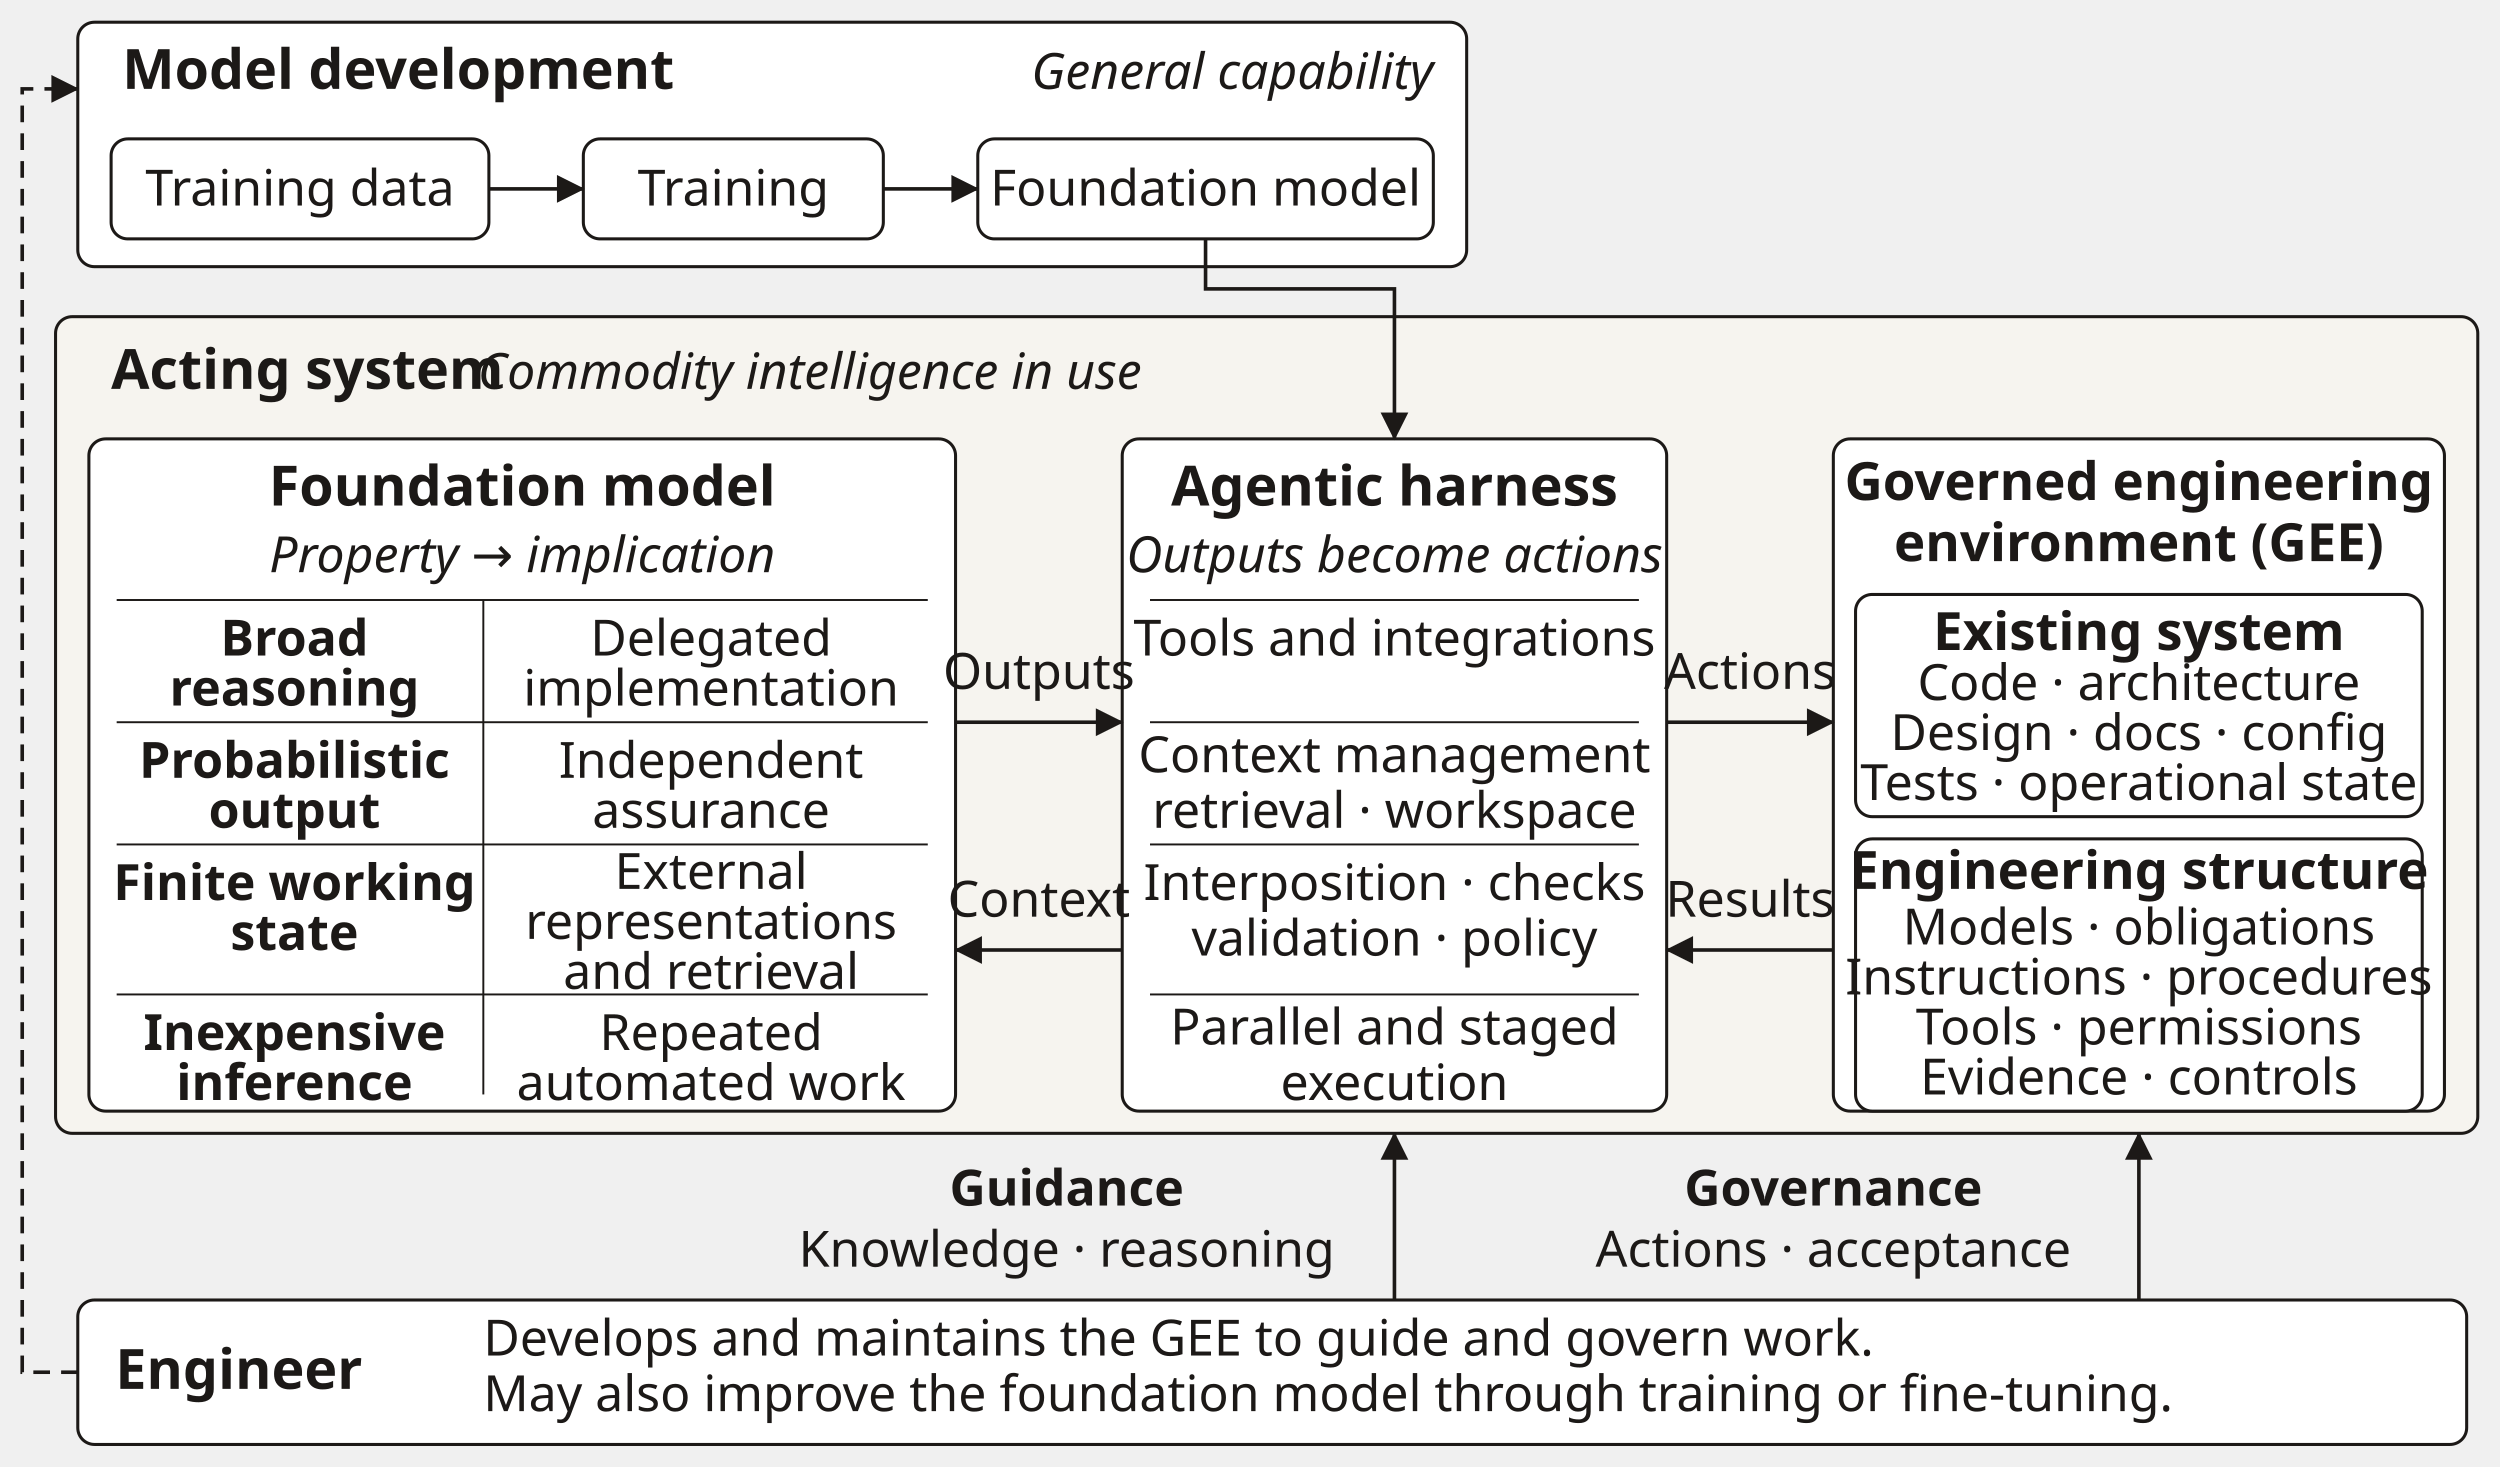
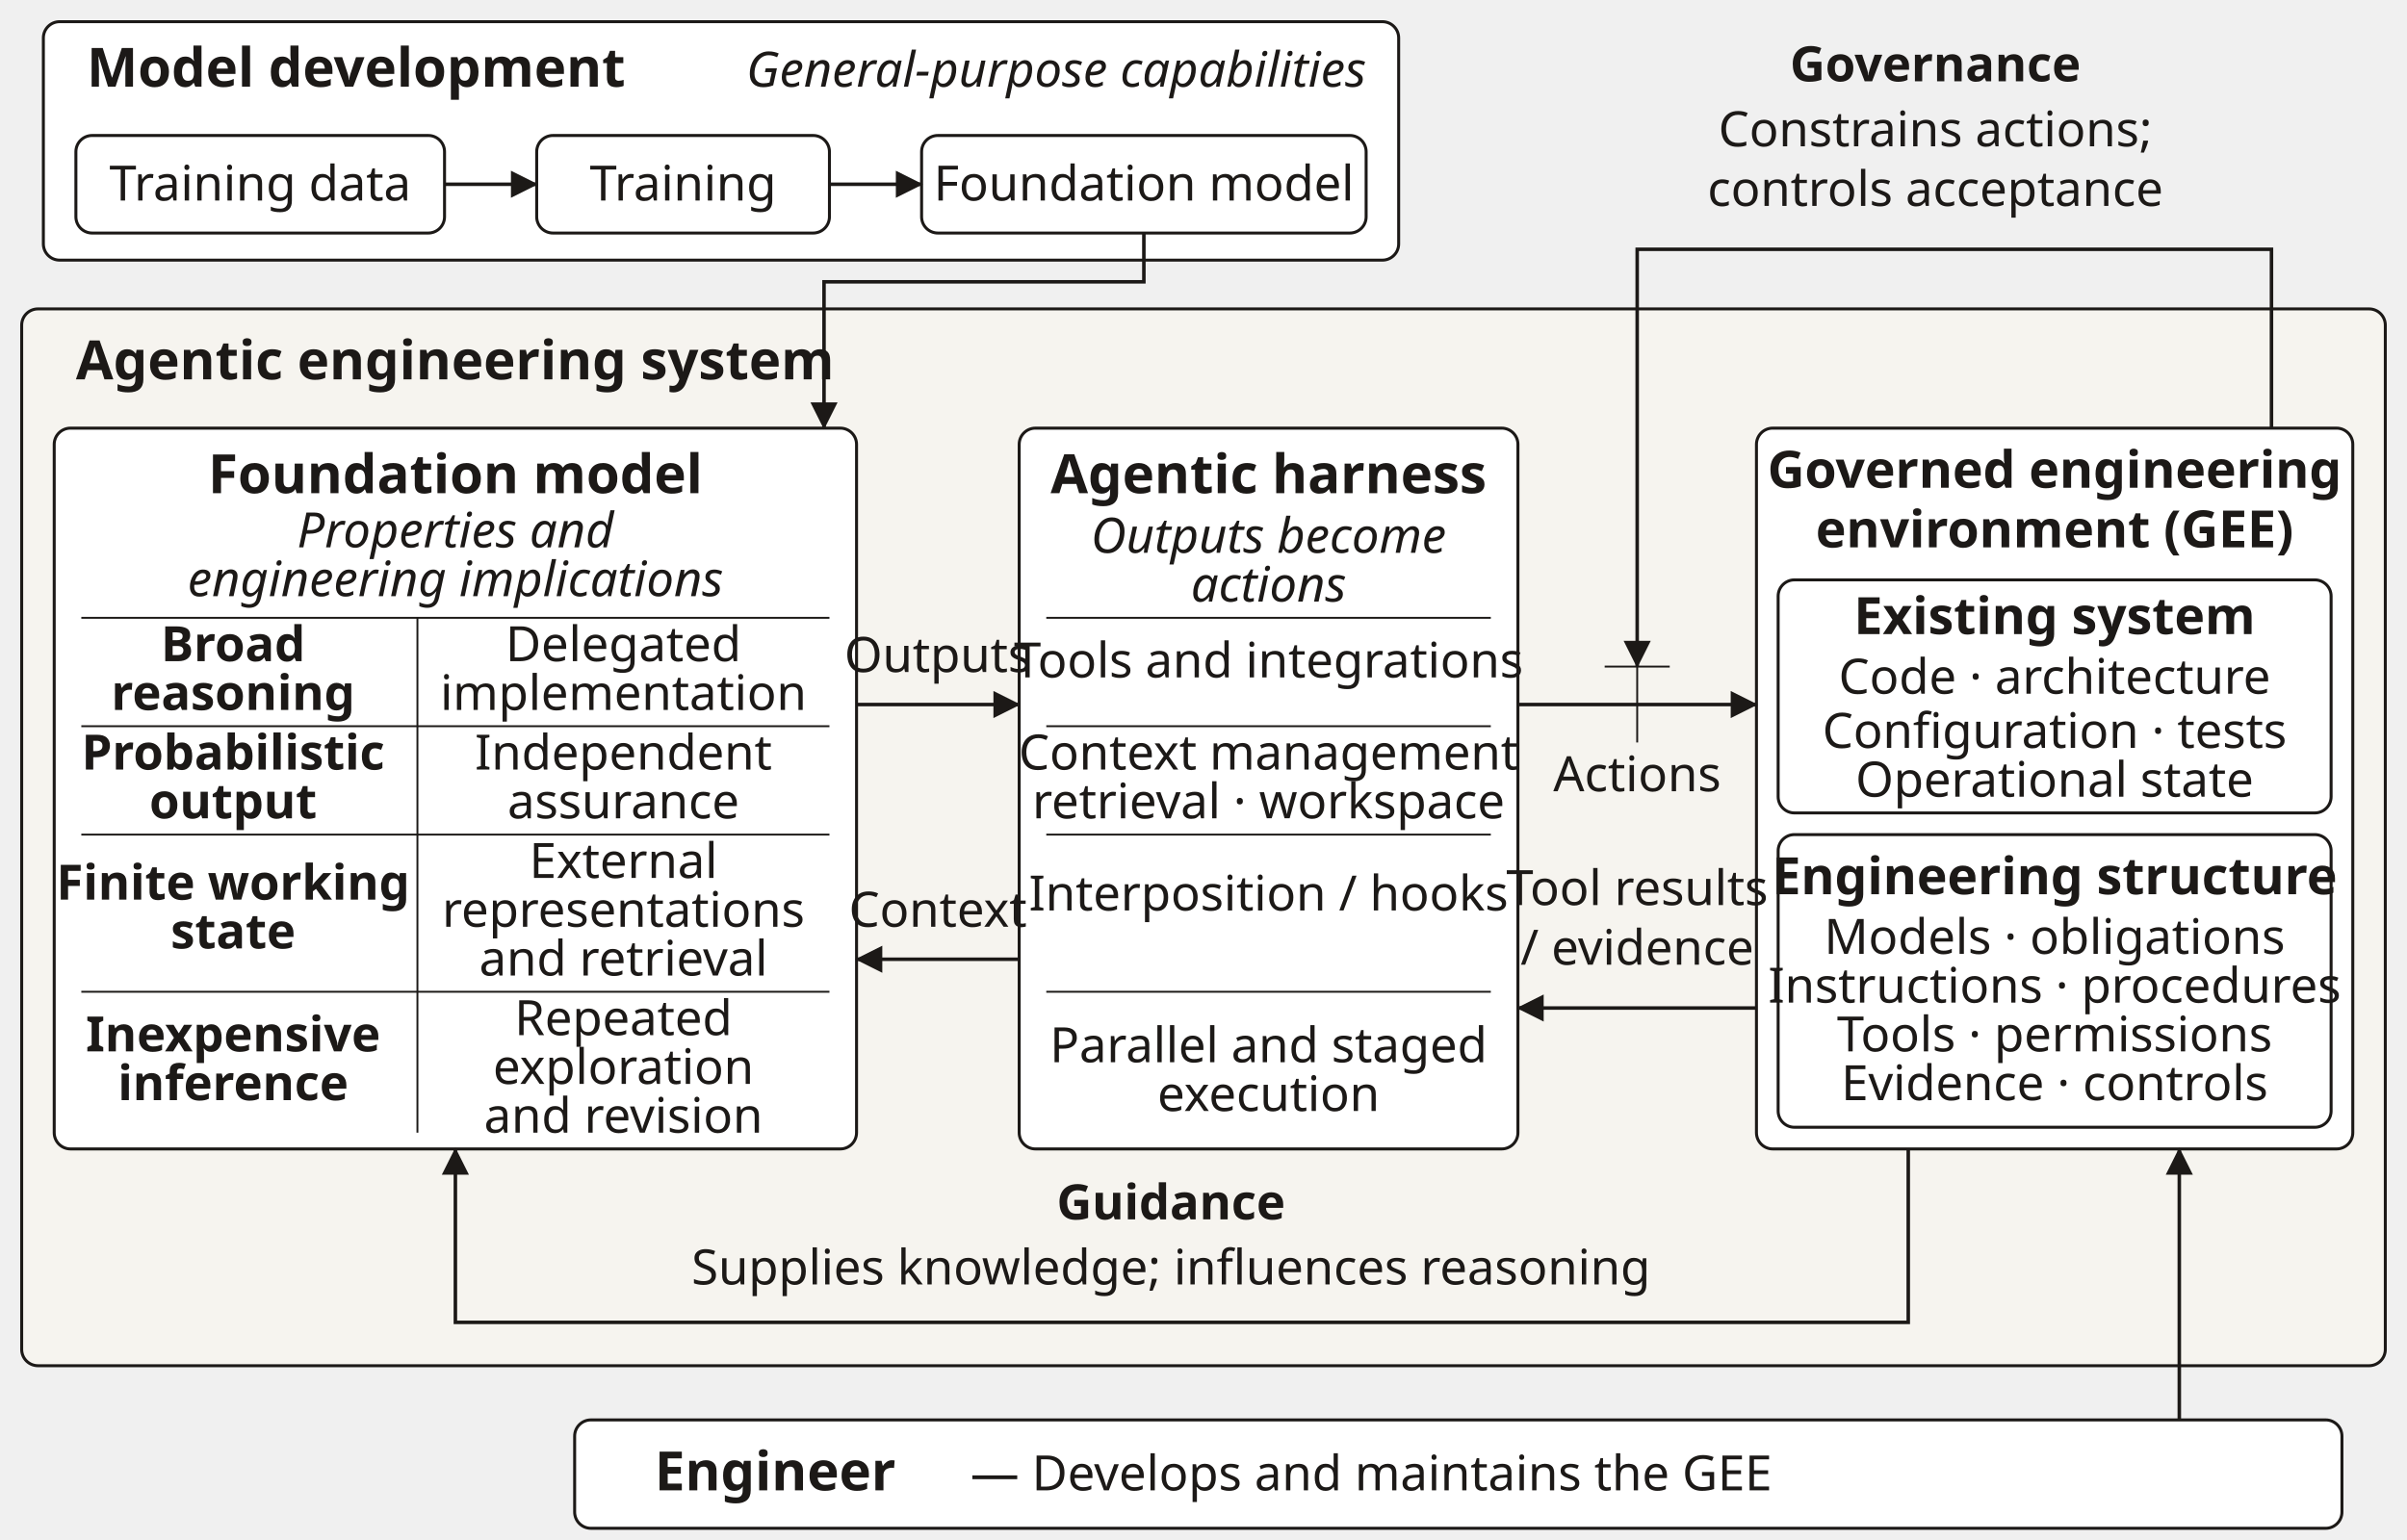
- <svg xmlns="http://www.w3.org/2000/svg" viewBox="-8 -2 450 264" width="1012.5" height="594" role="img" aria-labelledby="asTitle asDesc" font-family="'Source Sans 3', sans-serif">
+ <svg xmlns="http://www.w3.org/2000/svg" viewBox="-2 -2 444 284" width="999" height="639" role="img" aria-labelledby="asTitle asDesc" font-family="'Source Sans 3', sans-serif">
  <defs>
    <marker id="as-arrow" viewBox="0 0 10 10" refX="9.5" refY="5" markerWidth="5" markerHeight="5" orient="auto" markerUnits="userSpaceOnUse">
      <path d="M0,0 L10,5 L0,10 z" fill="#1c1917" />
    </marker>
  </defs>
  <rect x="6" y="2" width="250" height="44" rx="3" fill="#ffffff" stroke="#1c1917" stroke-width=".55" />
  <text x="14" y="14" text-anchor="start" font-size="10" fill="#1c1917" font-weight="700">Model development</text>
-   <text x="250" y="14" text-anchor="end" font-size="9" fill="#1c1917" font-style="italic">General capability</text>
+   <text x="250" y="14" text-anchor="end" font-size="9" fill="#1c1917" font-style="italic">General-purpose capabilities</text>
  <rect x="12" y="23" width="68" height="18" rx="3" fill="#ffffff" stroke="#1c1917" stroke-width=".55" />
  <text x="46.0" y="35" text-anchor="middle" font-size="9" fill="#1c1917">Training data</text>
  <rect x="97" y="23" width="54" height="18" rx="3" fill="#ffffff" stroke="#1c1917" stroke-width=".55" />
  <text x="124.0" y="35" text-anchor="middle" font-size="9" fill="#1c1917">Training</text>
  <rect x="168" y="23" width="82" height="18" rx="3" fill="#ffffff" stroke="#1c1917" stroke-width=".55" />
  <text x="209.0" y="35" text-anchor="middle" font-size="9" fill="#1c1917">Foundation model</text>
  <path d="M80,32 L97,32" fill="none" stroke="#1c1917" stroke-width=".65" marker-end="url(#as-arrow)" />
  <path d="M151,32 L168,32" fill="none" stroke="#1c1917" stroke-width=".65" marker-end="url(#as-arrow)" />
-   <rect x="2" y="55" width="436" height="147" rx="3" fill="#f6f4ef" stroke="#1c1917" stroke-width=".55" />
-   <text x="12" y="68" text-anchor="start" font-size="10" fill="#1c1917" font-weight="700">Acting system</text>
-   <text x="78" y="68" text-anchor="start" font-size="9" fill="#1c1917" font-style="italic">Commodity intelligence in use</text>
-   <rect x="8" y="77" width="156" height="121" rx="3" fill="#ffffff" stroke="#1c1917" stroke-width=".55" />
-   <rect x="194" y="77" width="98" height="121" rx="3" fill="#ffffff" stroke="#1c1917" stroke-width=".55" />
-   <rect x="322" y="77" width="110" height="121" rx="3" fill="#ffffff" stroke="#1c1917" stroke-width=".55" />
-   <text x="86" y="89" text-anchor="middle" font-size="10" fill="#1c1917" font-weight="700">Foundation model</text>
-   <text x="86" y="101" text-anchor="middle" font-size="9" fill="#1c1917" font-style="italic">Property → implication</text>
-   <text x="243" y="89" text-anchor="middle" font-size="10" fill="#1c1917" font-weight="700">Agentic harness</text>
-   <text x="243" y="101" text-anchor="middle" font-size="9" fill="#1c1917" font-style="italic">Outputs become actions</text>
+   <rect x="2" y="55" width="436" height="195" rx="3" fill="#f6f4ef" stroke="#1c1917" stroke-width=".55" />
+   <text x="12" y="68" text-anchor="start" font-size="10" fill="#1c1917" font-weight="700">Agentic engineering system</text>
+   <rect x="8" y="77" width="148" height="133" rx="3" fill="#ffffff" stroke="#1c1917" stroke-width=".55" />
+   <rect x="186" y="77" width="92" height="133" rx="3" fill="#ffffff" stroke="#1c1917" stroke-width=".55" />
+   <rect x="322" y="77" width="110" height="133" rx="3" fill="#ffffff" stroke="#1c1917" stroke-width=".55" />
+   <text x="82" y="89" text-anchor="middle" font-size="10" fill="#1c1917" font-weight="700">Foundation model</text>
+   <text x="82" y="99" text-anchor="middle" font-size="9" fill="#1c1917" font-style="italic">Properties and</text>
+   <text x="82" y="108" text-anchor="middle" font-size="9" fill="#1c1917" font-style="italic">engineering implications</text>
+   <text x="232" y="89" text-anchor="middle" font-size="10" fill="#1c1917" font-weight="700">Agentic harness</text>
+   <text x="232" y="100" text-anchor="middle" font-size="9" fill="#1c1917" font-style="italic">Outputs become</text>
+   <text x="232" y="109" text-anchor="middle" font-size="9" fill="#1c1917" font-style="italic">actions</text>
  <text x="377" y="88" text-anchor="middle" font-size="9.5" fill="#1c1917" font-weight="700">Governed engineering</text>
  <text x="377" y="99" text-anchor="middle" font-size="9.5" fill="#1c1917" font-weight="700">environment (GEE)</text>
-   <path d="M209,41 L209,50 L243,50 L243,77" fill="none" stroke="#1c1917" stroke-width=".65" marker-end="url(#as-arrow)" />
-   <path d="M13,106 L159,106" fill="none" stroke="#1c1917" stroke-width=".35" />
-   <path d="M13,128 L159,128" fill="none" stroke="#1c1917" stroke-width=".35" />
-   <path d="M13,150 L159,150" fill="none" stroke="#1c1917" stroke-width=".35" />
-   <path d="M13,177 L159,177" fill="none" stroke="#1c1917" stroke-width=".35" />
-   <path d="M79,106 L79,195" fill="none" stroke="#1c1917" stroke-width=".35" />
-   <text x="45" y="116" text-anchor="middle" font-size="9" fill="#1c1917" font-weight="700">Broad</text>
-   <text x="45" y="125" text-anchor="middle" font-size="9" fill="#1c1917" font-weight="700">reasoning</text>
-   <text x="120" y="116" text-anchor="middle" font-size="9" fill="#1c1917">Delegated</text>
-   <text x="120" y="125" text-anchor="middle" font-size="9" fill="#1c1917">implementation</text>
-   <text x="45" y="138" text-anchor="middle" font-size="9" fill="#1c1917" font-weight="700">Probabilistic</text>
-   <text x="45" y="147" text-anchor="middle" font-size="9" fill="#1c1917" font-weight="700">output</text>
-   <text x="120" y="138" text-anchor="middle" font-size="9" fill="#1c1917">Independent</text>
-   <text x="120" y="147" text-anchor="middle" font-size="9" fill="#1c1917">assurance</text>
-   <text x="45" y="160" text-anchor="middle" font-size="9" fill="#1c1917" font-weight="700">Finite working</text>
-   <text x="45" y="169" text-anchor="middle" font-size="9" fill="#1c1917" font-weight="700">state</text>
-   <text x="120" y="158" text-anchor="middle" font-size="9" fill="#1c1917">External</text>
-   <text x="120" y="167" text-anchor="middle" font-size="9" fill="#1c1917">representations</text>
-   <text x="120" y="176" text-anchor="middle" font-size="9" fill="#1c1917">and retrieval</text>
-   <text x="45" y="187" text-anchor="middle" font-size="9" fill="#1c1917" font-weight="700">Inexpensive</text>
-   <text x="45" y="196" text-anchor="middle" font-size="9" fill="#1c1917" font-weight="700">inference</text>
-   <text x="120" y="187" text-anchor="middle" font-size="9" fill="#1c1917">Repeated</text>
-   <text x="120" y="196" text-anchor="middle" font-size="9" fill="#1c1917">automated work</text>
-   <path d="M199,106 L287,106" fill="none" stroke="#1c1917" stroke-width=".35" />
-   <path d="M199,128 L287,128" fill="none" stroke="#1c1917" stroke-width=".35" />
-   <path d="M199,150 L287,150" fill="none" stroke="#1c1917" stroke-width=".35" />
-   <path d="M199,177 L287,177" fill="none" stroke="#1c1917" stroke-width=".35" />
-   <text x="243" y="116" text-anchor="middle" font-size="9" fill="#1c1917">Tools and integrations</text>
-   <text x="243" y="137" text-anchor="middle" font-size="9" fill="#1c1917">Context management</text>
-   <text x="243" y="147" text-anchor="middle" font-size="9" fill="#1c1917">retrieval · workspace</text>
-   <text x="243" y="160" text-anchor="middle" font-size="9" fill="#1c1917">Interposition · checks</text>
-   <text x="243" y="170" text-anchor="middle" font-size="9" fill="#1c1917">validation · policy</text>
-   <text x="243" y="186" text-anchor="middle" font-size="9" fill="#1c1917">Parallel and staged</text>
-   <text x="243" y="196" text-anchor="middle" font-size="9" fill="#1c1917">execution</text>
-   <rect x="326" y="105" width="102" height="40" rx="3" fill="#ffffff" stroke="#1c1917" stroke-width=".55" />
+   <path d="M209,41 L209,50 L150,50 L150,77" fill="none" stroke="#1c1917" stroke-width=".65" marker-end="url(#as-arrow)" />
+   <path d="M13,112 L151,112" fill="none" stroke="#1c1917" stroke-width=".35" />
+   <path d="M13,132 L151,132" fill="none" stroke="#1c1917" stroke-width=".35" />
+   <path d="M13,152 L151,152" fill="none" stroke="#1c1917" stroke-width=".35" />
+   <path d="M13,181 L151,181" fill="none" stroke="#1c1917" stroke-width=".35" />
+   <path d="M75,112 L75,207" fill="none" stroke="#1c1917" stroke-width=".35" />
+   <text x="41" y="120" text-anchor="middle" font-size="9" fill="#1c1917" font-weight="700">Broad</text>
+   <text x="41" y="129" text-anchor="middle" font-size="9" fill="#1c1917" font-weight="700">reasoning</text>
+   <text x="113" y="120" text-anchor="middle" font-size="9" fill="#1c1917">Delegated</text>
+   <text x="113" y="129" text-anchor="middle" font-size="9" fill="#1c1917">implementation</text>
+   <text x="41" y="140" text-anchor="middle" font-size="9" fill="#1c1917" font-weight="700">Probabilistic</text>
+   <text x="41" y="149" text-anchor="middle" font-size="9" fill="#1c1917" font-weight="700">output</text>
+   <text x="113" y="140" text-anchor="middle" font-size="9" fill="#1c1917">Independent</text>
+   <text x="113" y="149" text-anchor="middle" font-size="9" fill="#1c1917">assurance</text>
+   <text x="41" y="164" text-anchor="middle" font-size="9" fill="#1c1917" font-weight="700">Finite working</text>
+   <text x="41" y="173" text-anchor="middle" font-size="9" fill="#1c1917" font-weight="700">state</text>
+   <text x="113" y="160" text-anchor="middle" font-size="9" fill="#1c1917">External</text>
+   <text x="113" y="169" text-anchor="middle" font-size="9" fill="#1c1917">representations</text>
+   <text x="113" y="178" text-anchor="middle" font-size="9" fill="#1c1917">and retrieval</text>
+   <text x="41" y="192" text-anchor="middle" font-size="9" fill="#1c1917" font-weight="700">Inexpensive</text>
+   <text x="41" y="201" text-anchor="middle" font-size="9" fill="#1c1917" font-weight="700">inference</text>
+   <text x="113" y="189" text-anchor="middle" font-size="9" fill="#1c1917">Repeated</text>
+   <text x="113" y="198" text-anchor="middle" font-size="9" fill="#1c1917">exploration</text>
+   <text x="113" y="207" text-anchor="middle" font-size="9" fill="#1c1917">and revision</text>
+   <path d="M191,112 L273,112" fill="none" stroke="#1c1917" stroke-width=".35" />
+   <path d="M191,132 L273,132" fill="none" stroke="#1c1917" stroke-width=".35" />
+   <path d="M191,152 L273,152" fill="none" stroke="#1c1917" stroke-width=".35" />
+   <path d="M191,181 L273,181" fill="none" stroke="#1c1917" stroke-width=".35" />
+   <text x="232" y="123" text-anchor="middle" font-size="9" fill="#1c1917">Tools and integrations</text>
+   <text x="232" y="140" text-anchor="middle" font-size="9" fill="#1c1917">Context management</text>
+   <text x="232" y="149" text-anchor="middle" font-size="9" fill="#1c1917">retrieval · workspace</text>
+   <text x="232" y="166" text-anchor="middle" font-size="9" fill="#1c1917">Interposition / hooks</text>
+   <text x="232" y="194" text-anchor="middle" font-size="9" fill="#1c1917">Parallel and staged</text>
+   <text x="232" y="203" text-anchor="middle" font-size="9" fill="#1c1917">execution</text>
+   <rect x="326" y="105" width="102" height="43" rx="3" fill="#ffffff" stroke="#1c1917" stroke-width=".55" />
  <text x="377" y="115" text-anchor="middle" font-size="9.5" fill="#1c1917" font-weight="700">Existing system</text>
-   <text x="377" y="124" text-anchor="middle" font-size="9" fill="#1c1917">Code · architecture</text>
-   <text x="377" y="133" text-anchor="middle" font-size="9" fill="#1c1917">Design · docs · config</text>
-   <text x="377" y="142" text-anchor="middle" font-size="9" fill="#1c1917">Tests · operational state</text>
-   <rect x="326" y="149" width="102" height="49" rx="3" fill="#ffffff" stroke="#1c1917" stroke-width=".55" />
-   <text x="377" y="158" text-anchor="middle" font-size="9.5" fill="#1c1917" font-weight="700">Engineering structure</text>
-   <text x="377" y="168" text-anchor="middle" font-size="9" fill="#1c1917">Models · obligations</text>
-   <text x="377" y="177" text-anchor="middle" font-size="9" fill="#1c1917">Instructions · procedures</text>
-   <text x="377" y="186" text-anchor="middle" font-size="9" fill="#1c1917">Tools · permissions</text>
-   <text x="377" y="195" text-anchor="middle" font-size="9" fill="#1c1917">Evidence · controls</text>
-   <text x="179.0" y="122" text-anchor="middle" font-size="9" fill="#1c1917">Outputs</text>
-   <path d="M164,128 L194,128" fill="none" stroke="#1c1917" stroke-width=".65" marker-end="url(#as-arrow)" />
-   <text x="179.0" y="163" text-anchor="middle" font-size="9" fill="#1c1917">Context</text>
-   <path d="M194,169 L164,169" fill="none" stroke="#1c1917" stroke-width=".65" marker-end="url(#as-arrow)" />
-   <text x="307.0" y="122" text-anchor="middle" font-size="9" fill="#1c1917">Actions</text>
-   <path d="M292,128 L322,128" fill="none" stroke="#1c1917" stroke-width=".65" marker-end="url(#as-arrow)" />
-   <text x="307.0" y="163" text-anchor="middle" font-size="9" fill="#1c1917">Results</text>
-   <path d="M322,169 L292,169" fill="none" stroke="#1c1917" stroke-width=".65" marker-end="url(#as-arrow)" />
-   <rect x="6" y="232" width="430" height="26" rx="3" fill="#ffffff" stroke="#1c1917" stroke-width=".55" />
-   <text x="35" y="248" text-anchor="middle" font-size="10" fill="#1c1917" font-weight="700">Engineer</text>
-   <text x="79" y="242" text-anchor="start" font-size="9" fill="#1c1917">Develops and maintains the GEE to guide and govern work.</text>
-   <text x="79" y="252" text-anchor="start" font-size="9" fill="#1c1917">May also improve the foundation model through training or fine-tuning.</text>
-   <path d="M243,232 L243,202" fill="none" stroke="#1c1917" stroke-width=".65" marker-end="url(#as-arrow)" />
-   <path d="M377,232 L377,202" fill="none" stroke="#1c1917" stroke-width=".65" marker-end="url(#as-arrow)" />
-   <text x="184" y="215" text-anchor="middle" font-size="9" fill="#1c1917" font-weight="700">Guidance</text>
-   <text x="184" y="226" text-anchor="middle" font-size="9" fill="#1c1917">Knowledge · reasoning</text>
-   <text x="322" y="215" text-anchor="middle" font-size="9" fill="#1c1917" font-weight="700">Governance</text>
-   <text x="322" y="226" text-anchor="middle" font-size="9" fill="#1c1917">Actions · acceptance</text>
-   <path d="M6,245 L-4,245 L-4,14 L6,14" fill="none" stroke="#1c1917" stroke-width=".65" stroke-dasharray="3 2" marker-end="url(#as-arrow)" />
+   <text x="377" y="126" text-anchor="middle" font-size="9" fill="#1c1917">Code · architecture</text>
+   <text x="377" y="136" text-anchor="middle" font-size="9" fill="#1c1917">Configuration · tests</text>
+   <text x="377" y="145" text-anchor="middle" font-size="9" fill="#1c1917">Operational state</text>
+   <rect x="326" y="152" width="102" height="54" rx="3" fill="#ffffff" stroke="#1c1917" stroke-width=".55" />
+   <text x="377" y="163" text-anchor="middle" font-size="9.5" fill="#1c1917" font-weight="700">Engineering structure</text>
+   <text x="377" y="174" text-anchor="middle" font-size="9" fill="#1c1917">Models · obligations</text>
+   <text x="377" y="183" text-anchor="middle" font-size="9" fill="#1c1917">Instructions · procedures</text>
+   <text x="377" y="192" text-anchor="middle" font-size="9" fill="#1c1917">Tools · permissions</text>
+   <text x="377" y="201" text-anchor="middle" font-size="9" fill="#1c1917">Evidence · controls</text>
+   <text x="171.0" y="122" text-anchor="middle" font-size="9" fill="#1c1917">Outputs</text>
+   <path d="M156,128 L186,128" fill="none" stroke="#1c1917" stroke-width=".65" marker-end="url(#as-arrow)" />
+   <text x="171.0" y="169" text-anchor="middle" font-size="9" fill="#1c1917">Context</text>
+   <path d="M186,175 L156,175" fill="none" stroke="#1c1917" stroke-width=".65" marker-end="url(#as-arrow)" />
+   <path d="M278,128 L322,128" fill="none" stroke="#1c1917" stroke-width=".65" marker-end="url(#as-arrow)" />
+   <text x="300" y="144" text-anchor="middle" font-size="9" fill="#1c1917">Actions</text>
+   <text x="300" y="165" text-anchor="middle" font-size="9" fill="#1c1917">Tool results</text>
+   <text x="300" y="176" text-anchor="middle" font-size="9" fill="#1c1917">/ evidence</text>
+   <path d="M322,184 L278,184" fill="none" stroke="#1c1917" stroke-width=".65" marker-end="url(#as-arrow)" />
+   <text x="355" y="13" text-anchor="middle" font-size="9" fill="#1c1917" font-weight="700">Governance</text>
+   <text x="355" y="25" text-anchor="middle" font-size="9" fill="#1c1917">Constrains actions;</text>
+   <text x="355" y="36" text-anchor="middle" font-size="9" fill="#1c1917">controls acceptance</text>
+   <path d="M417,77 L417,44 L300,44 L300,121" fill="none" stroke="#1c1917" stroke-width=".65" marker-end="url(#as-arrow)" />
+   <path d="M294,121 L306,121" fill="none" stroke="#1c1917" stroke-width=".35" />
+   <path d="M300,121 L300,135" fill="none" stroke="#1c1917" stroke-width=".35" />
+   <path d="M350,210 L350,242 L82,242 L82,210" fill="none" stroke="#1c1917" stroke-width=".65" marker-end="url(#as-arrow)" />
+   <text x="214" y="223" text-anchor="middle" font-size="9" fill="#1c1917" font-weight="700">Guidance</text>
+   <text x="214" y="235" text-anchor="middle" font-size="9" fill="#1c1917">Supplies knowledge; influences reasoning</text>
+   <rect x="104" y="260" width="326" height="20" rx="3" fill="#ffffff" stroke="#1c1917" stroke-width=".55" />
+   <text x="141" y="273" text-anchor="middle" font-size="10" fill="#1c1917" font-weight="700">Engineer</text>
+   <text x="177" y="273" text-anchor="start" font-size="9" fill="#1c1917">— Develops and maintains the GEE</text>
+   <path d="M400,260 L400,210" fill="none" stroke="#1c1917" stroke-width=".65" marker-end="url(#as-arrow)" />
</svg>
